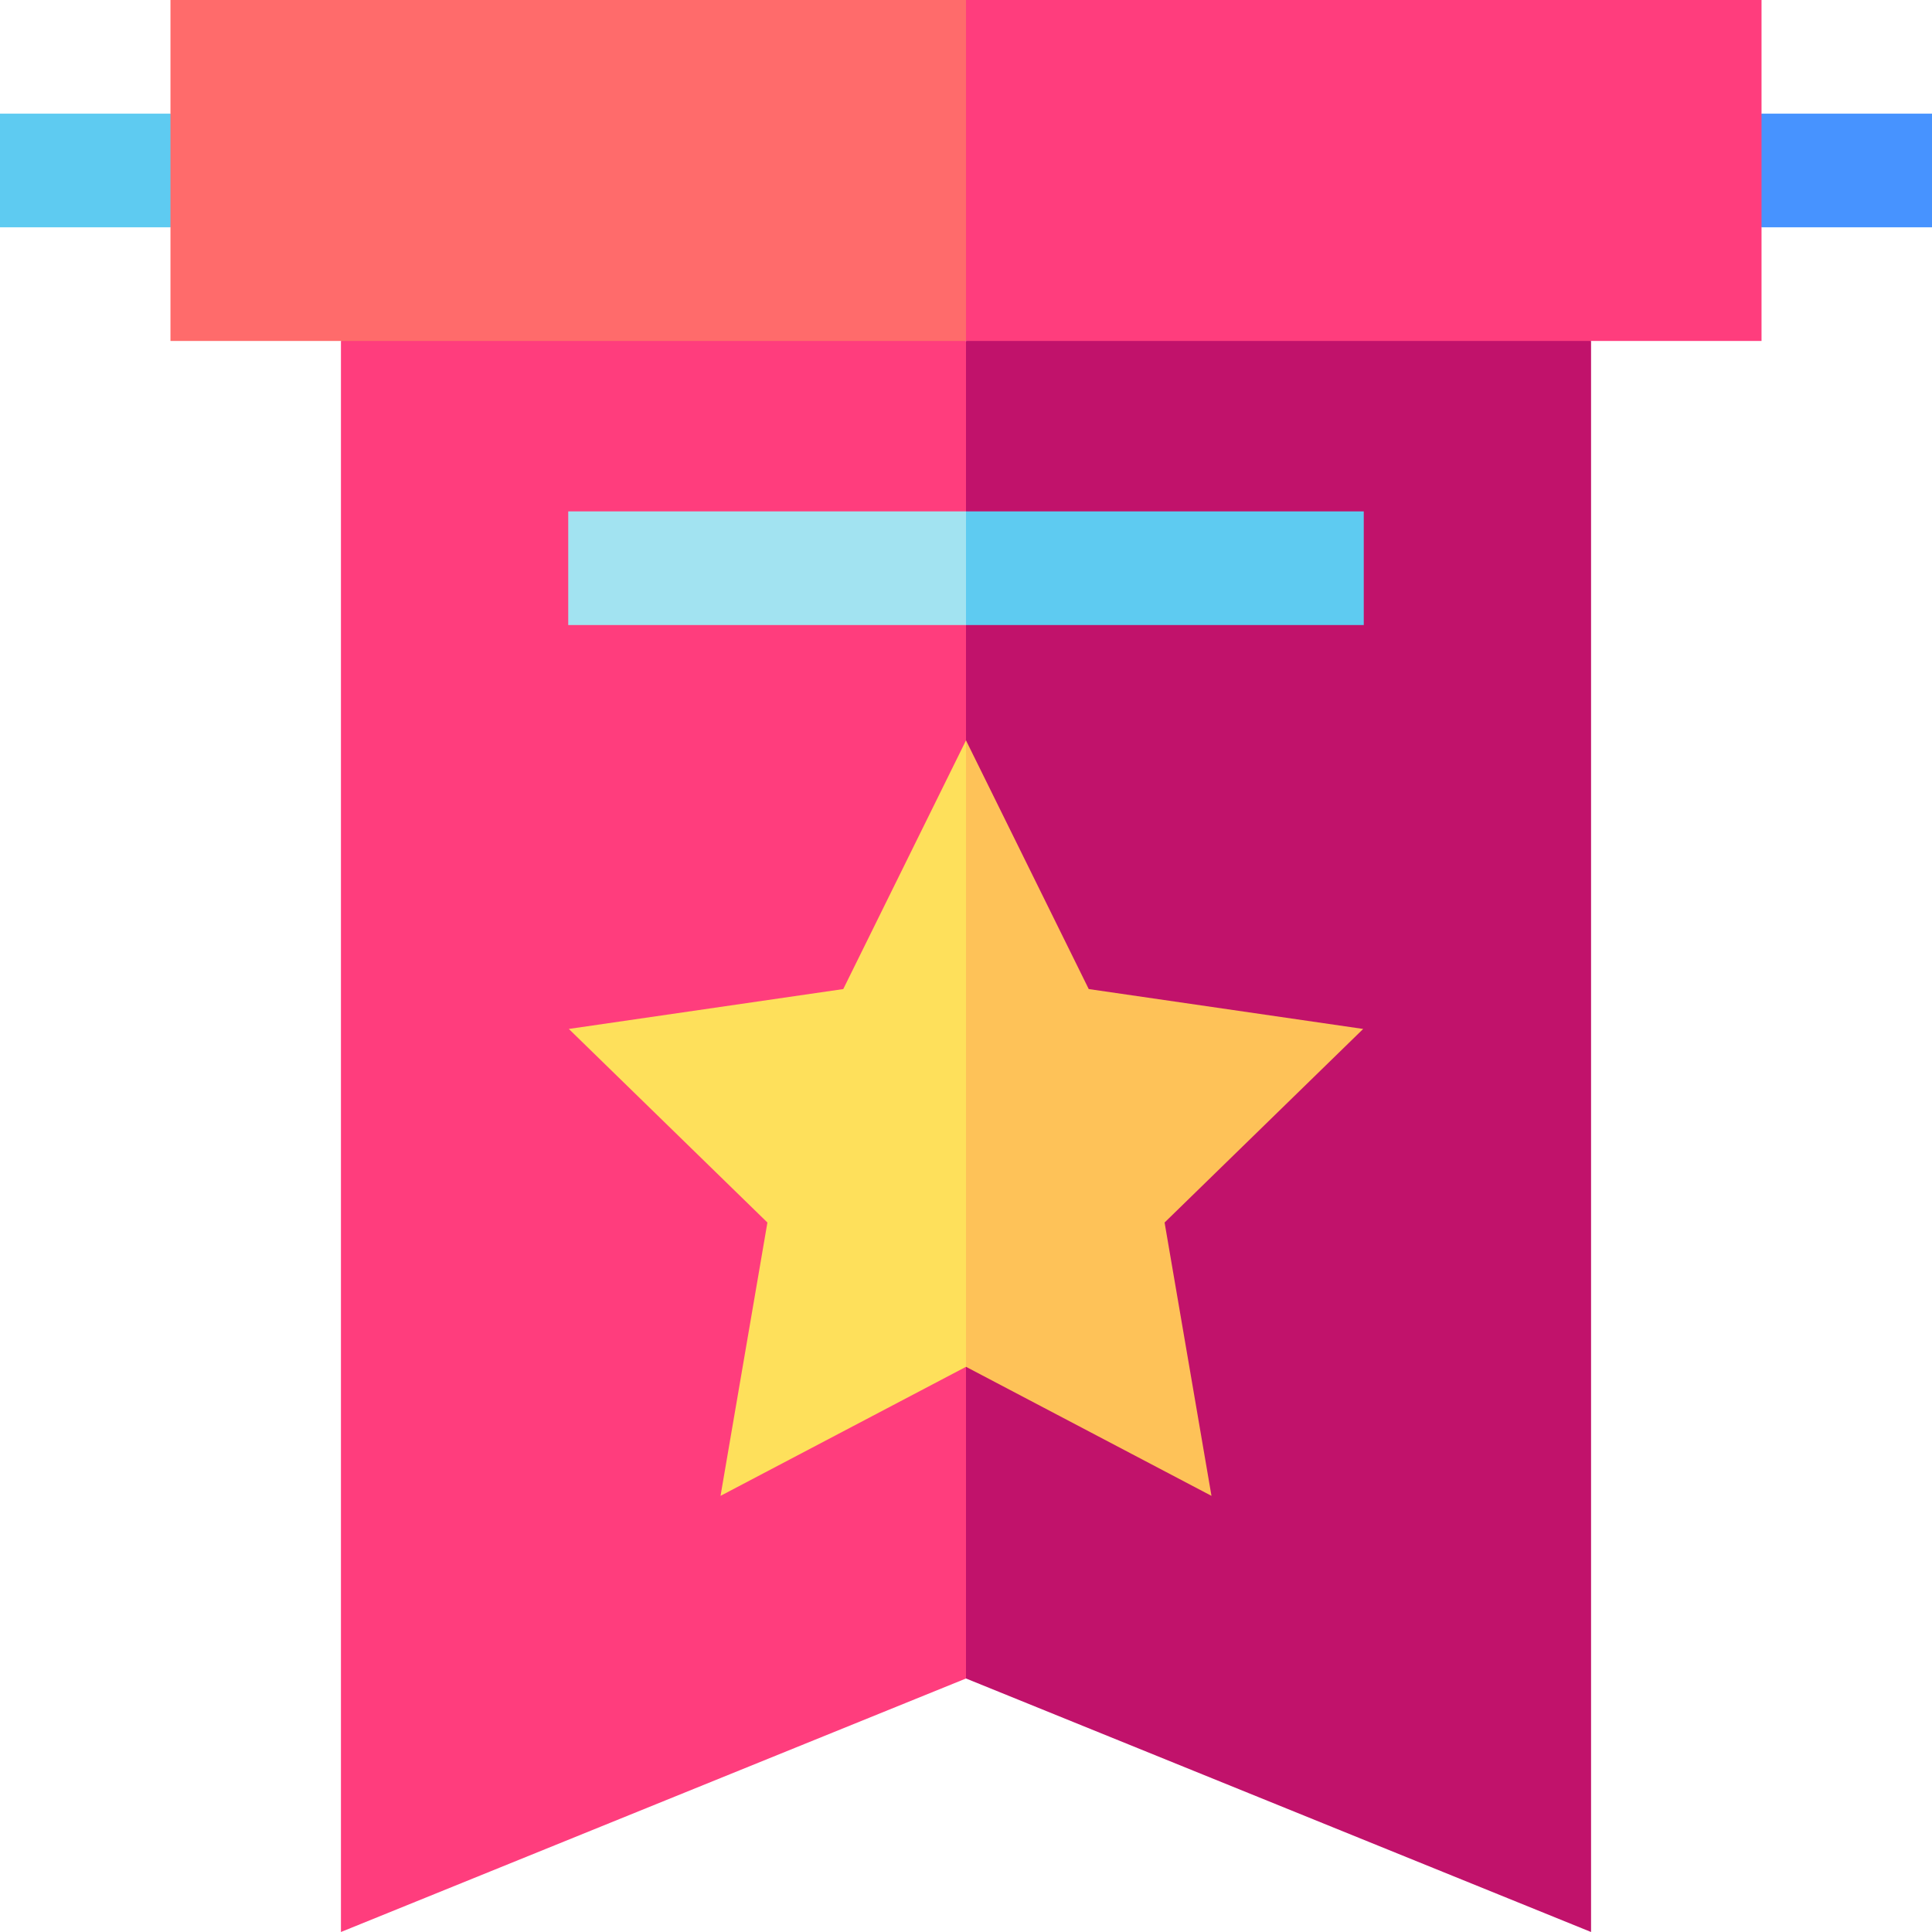
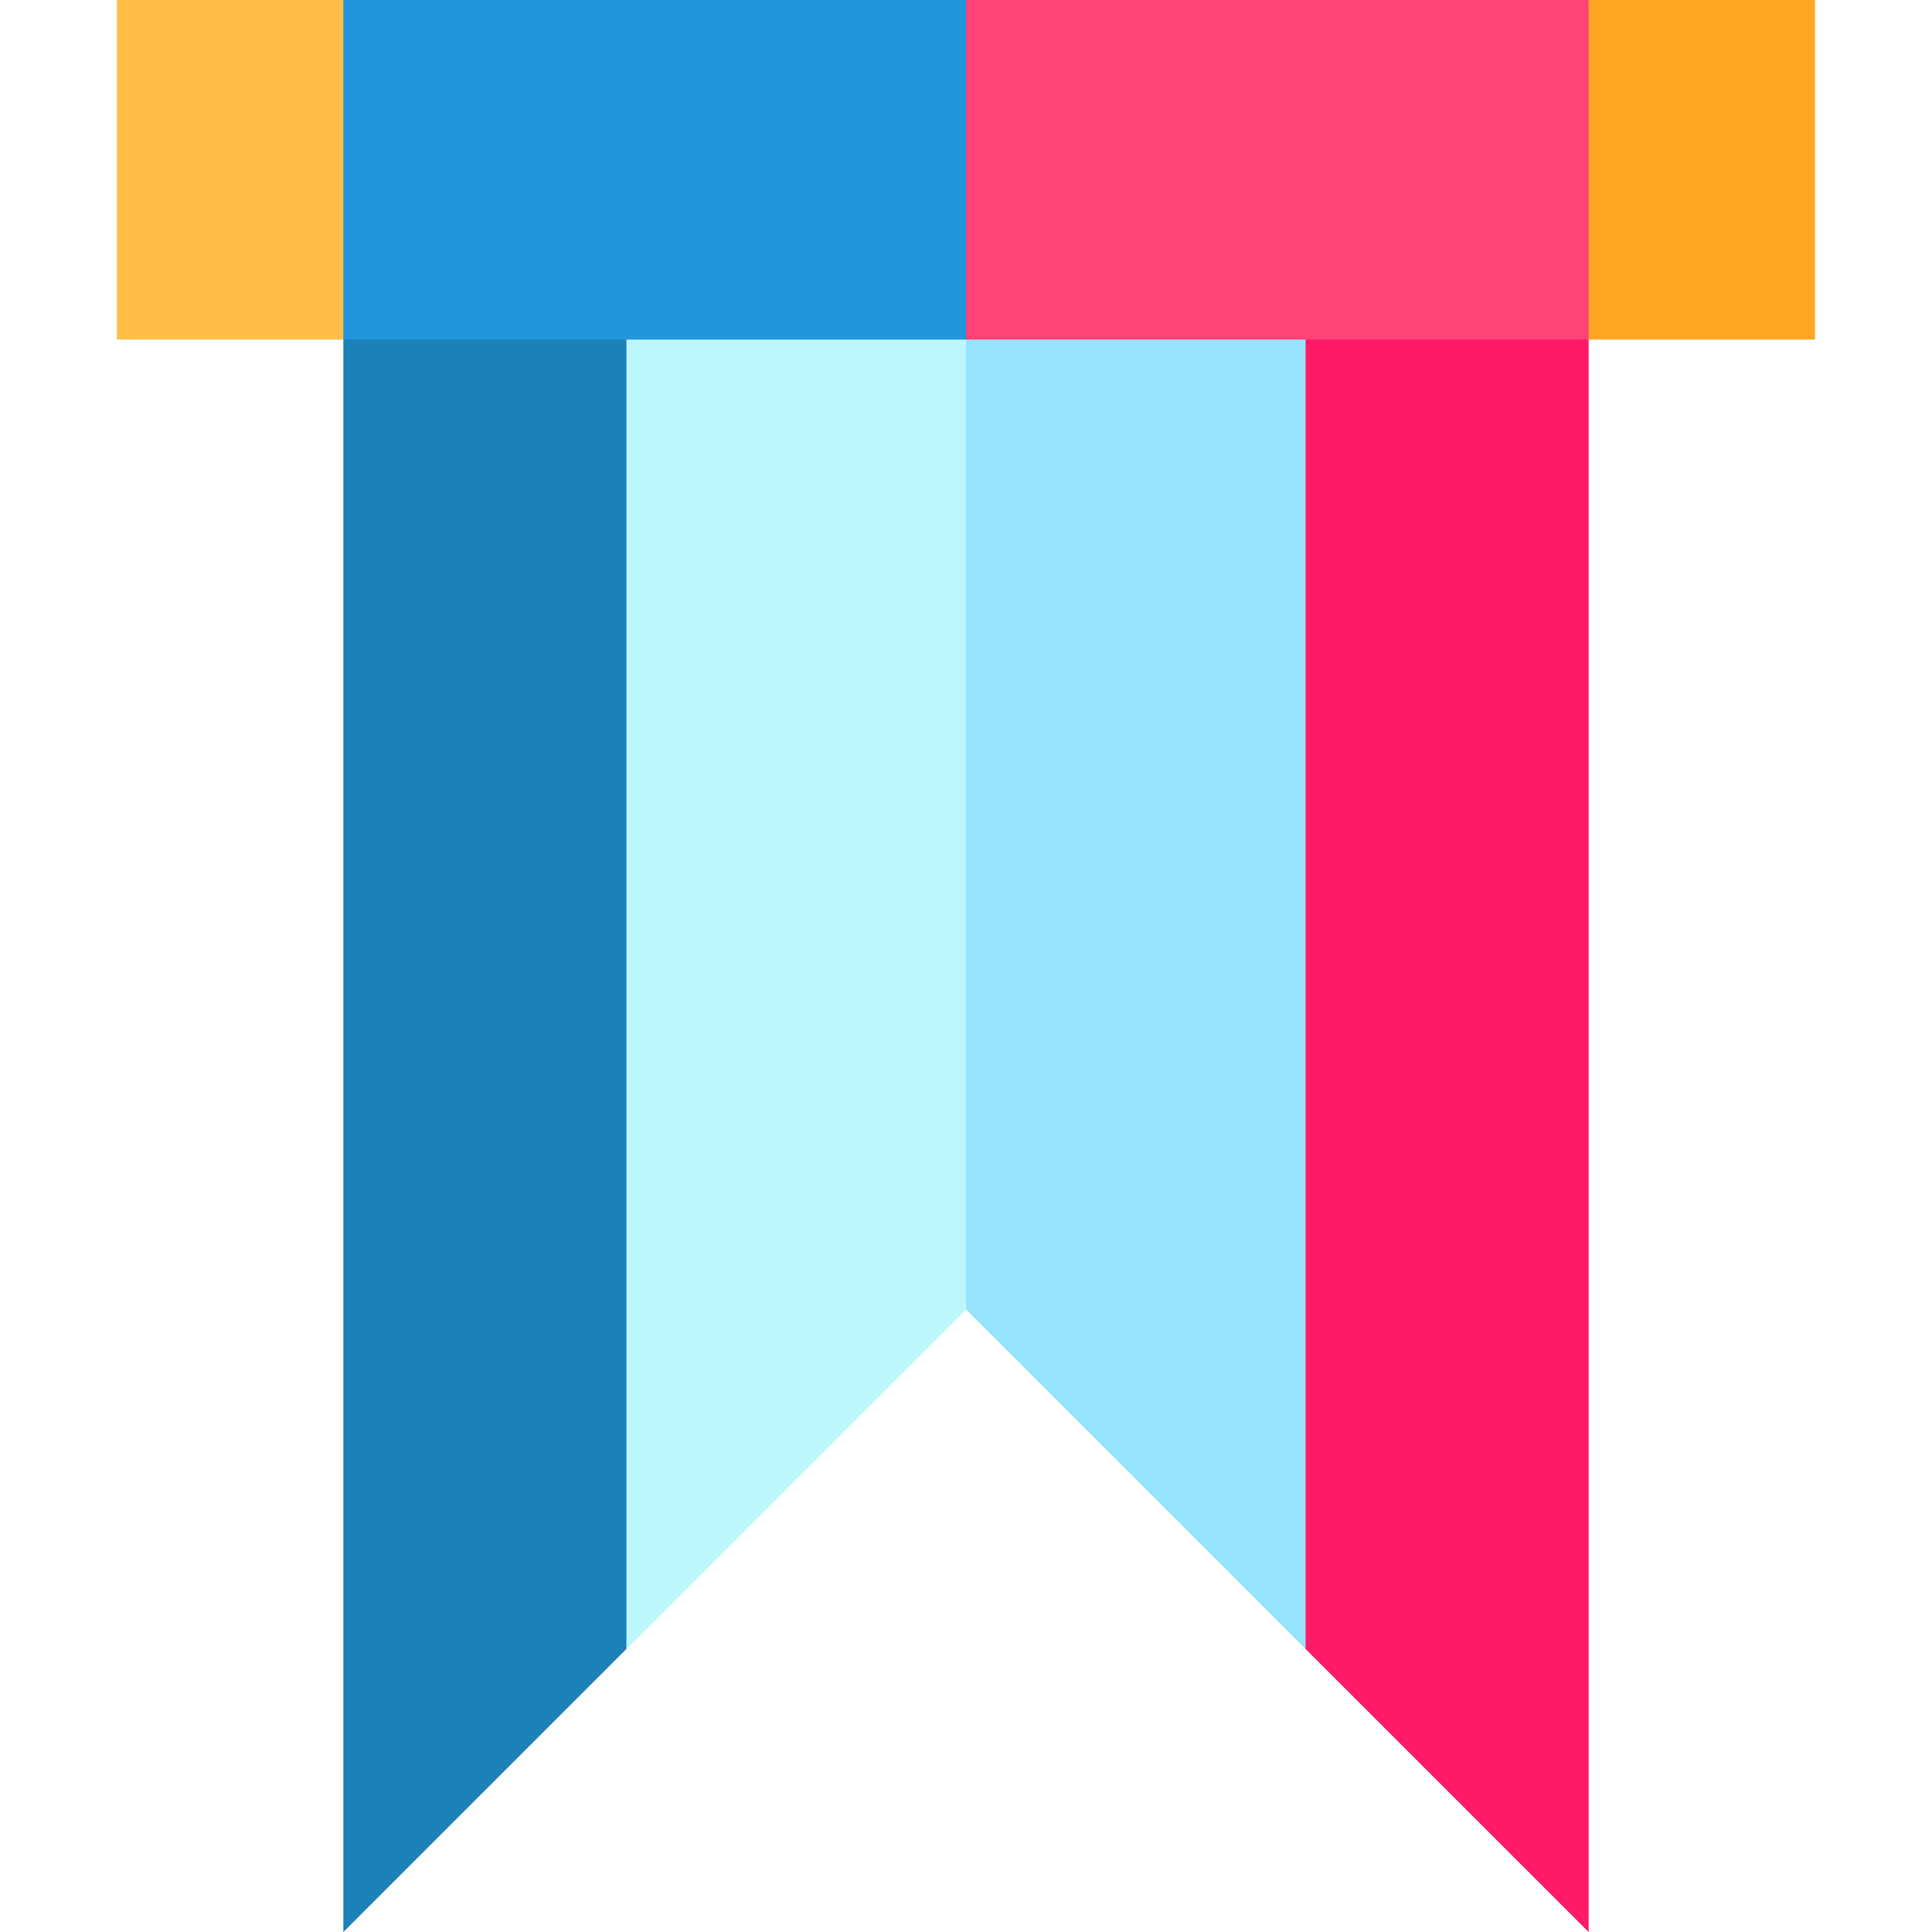
- <svg xmlns="http://www.w3.org/2000/svg" id="Capa_1" enable-background="new 0 0 510 510" height="512" viewBox="0 0 510 510" width="512">
-   <g>
-     <path d="m172.5 80-82.5 10v420l165-66.919 10-158.504-10-194.577z" fill="#ff3d7d" />
-     <path d="m337.5 80-82.5 10v353.081l165 66.919c0-12.243 0-409.913 0-420z" fill="#c1126b" />
-     <path d="m222.601 261.088c-19.631 2.853-60.88 8.847-72.446 10.527 6.01 5.858 46.372 45.201 52.422 51.1-3.354 19.552-10.399 60.635-12.375 72.154 7.674-4.034 57.161-30.051 64.798-34.066l10-62.681-10-102.681c-8.779 17.789-27.227 55.166-32.399 65.647z" fill="#fee05b" />
-     <path d="m307.423 322.715c14.205-13.847 44.055-42.941 52.424-51.1-19.631-2.853-60.881-8.847-72.447-10.527-3.346-6.779-29.001-58.762-32.399-65.646v165.361c17.559 9.232 54.454 28.628 64.799 34.066-1.263-7.355-11.094-64.676-12.377-72.154z" fill="#fec258" />
-     <path d="m150 135v30h105l10-15-10-15c-28.278 0-88.527 0-105 0z" fill="#a2e3f1" />
-     <path d="m360 135c-28.278 0-88.527 0-105 0v30h105c0-10.492 0-19.508 0-30z" fill="#5ecbf1" />
-     <path d="m45 60h-45v-30h45l10 15z" fill="#5ecbf1" />
-     <path d="m465 60h45c0-10.492 0-19.508 0-30-14.981 0-30.019 0-45 0l-10 15z" fill="#4793ff" />
-     <path d="m45 0v90h210l10-45-10-45c-11.664 0-198.336 0-210 0z" fill="#ff6b6b" />
-     <path d="m465 0c-11.664 0-198.336 0-210 0v90h210c0-10.889 0-79.039 0-90z" fill="#ff3d7d" />
-   </g>
+ <svg xmlns="http://www.w3.org/2000/svg" height="512pt" viewBox="-31 0 512 512" width="512pt">
+   <path d="m390 60h-125l50 377 75 75zm0 0" fill="#ff1a69" />
+   <path d="m175 60 50 287 90 90v-377zm0 0" fill="#97e4fd" />
+   <path d="m60 60v452l75-75 50-377zm0 0" fill="#1c81b9" />
+   <path d="m135 60v377l90-90v-287zm0 0" fill="#bcf7fc" />
+   <path d="m60 0 45 45-45 45h-60v-90zm0 0" fill="#ffbe46" />
+   <path d="m390 0-45 45 45 45h60v-90zm0 0" fill="#ffa725" />
+   <path d="m225 0-40 45 40 45h165v-90zm0 0" fill="#ff4377" />
+   <path d="m60 0h165v90h-165zm0 0" fill="#2196dc" />
</svg>
